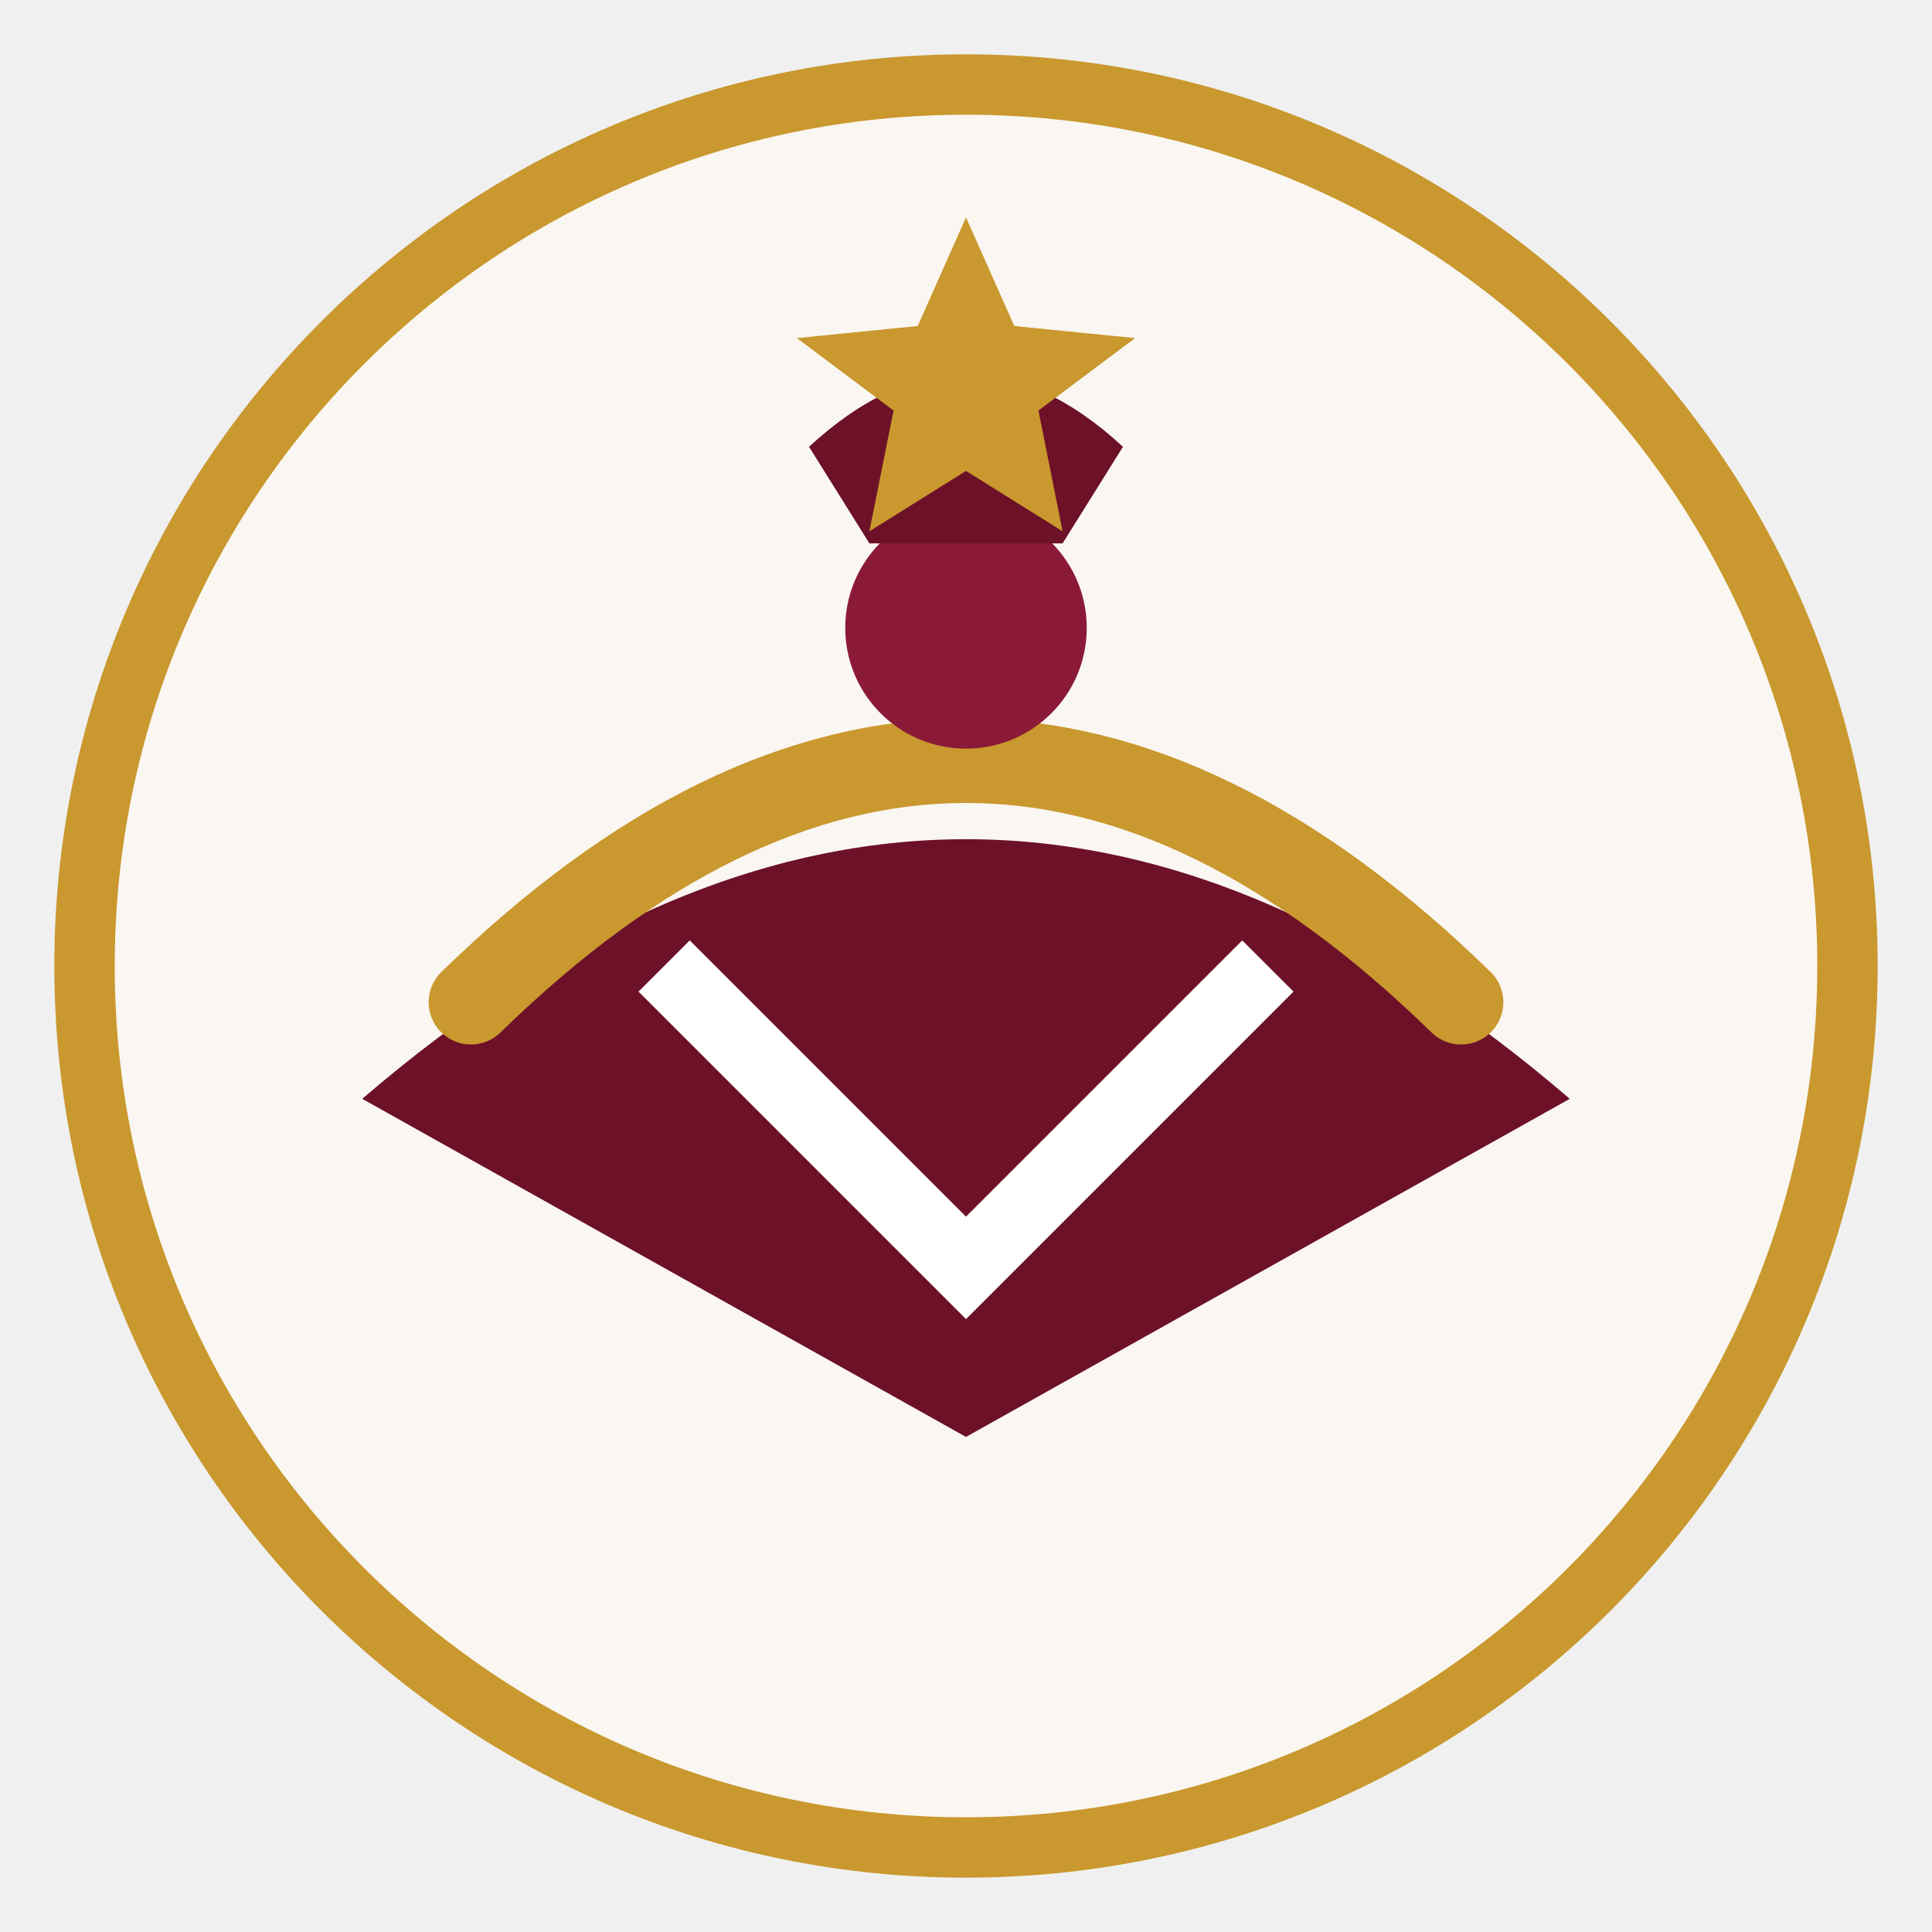
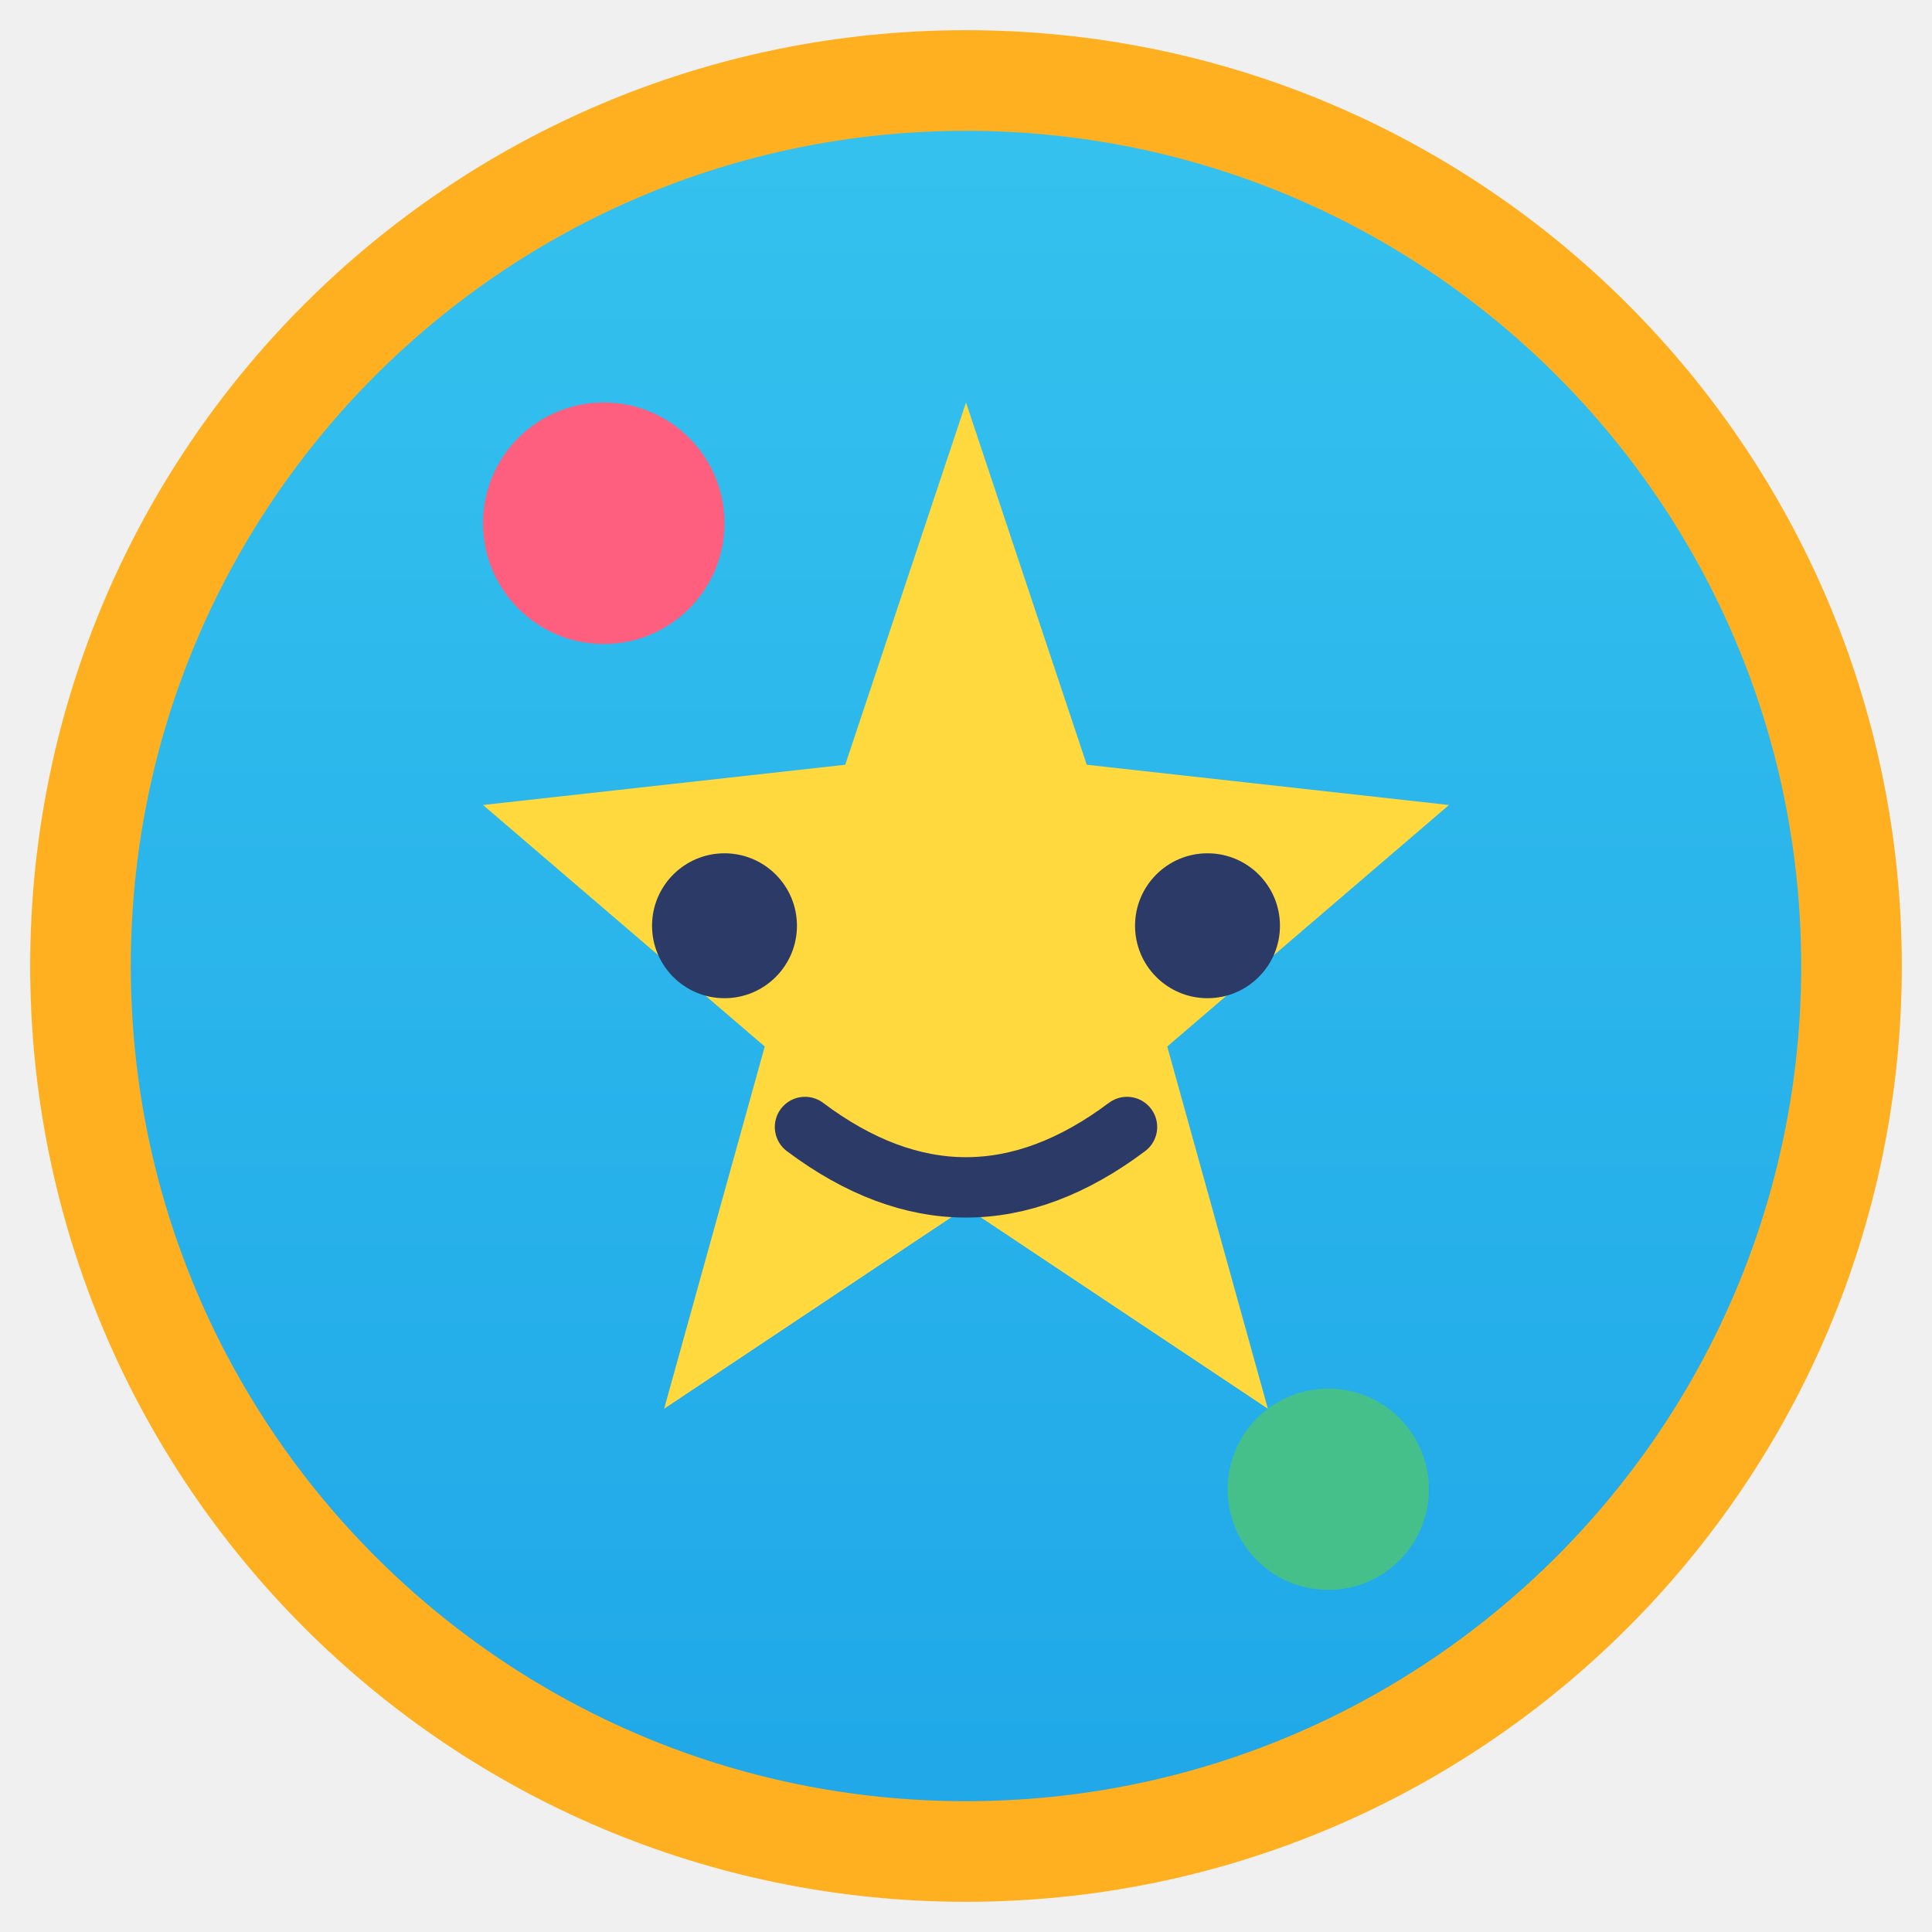
- <svg xmlns="http://www.w3.org/2000/svg" viewBox="0 0 160 160">
-   <circle cx="80" cy="80" r="73" fill="#faf6f1" stroke="#c9982e" stroke-width="5" />
-   <path d="M30 91 Q80 48 130 91 L80 119 Z" fill="#6d1128" />
-   <path d="M39 83 Q80 43 121 83" fill="none" stroke="#c9982e" stroke-width="7" stroke-linecap="round" />
-   <path d="M55 80 L80 105 L105 80" fill="none" stroke="#fff" stroke-width="6" />
-   <circle cx="80" cy="52" r="10" fill="#8a1a38" />
-   <path d="M67 37 Q80 25 93 37 L88 45 L72 45 Z" fill="#6d1128" />
-   <path d="M80 18 L84 27 L94 28 L86 34 L88 44 L80 39 L72 44 L74 34 L66 28 L76 27 Z" fill="#c9982e" />
+ <svg xmlns="http://www.w3.org/2000/svg" viewBox="0 0 96 96">
+   <defs>
+     <linearGradient id="b" x1="0" y1="0" x2="0" y2="1">
+       <stop offset="0" stop-color="#35C2EE" />
+       <stop offset="1" stop-color="#1FA7E8" />
+     </linearGradient>
+   </defs>
+   <circle cx="48" cy="48" r="44" fill="url(#b)" />
+   <circle cx="48" cy="48" r="44" fill="none" stroke="#FFB020" stroke-width="5" />
+   <path d="M48 20 L54 38 L72 40 L58 52 L63 70 L48 60 L33 70 L38 52 L24 40 L42 38 Z" fill="#FFD93D" />
+   <circle cx="36" cy="46" r="3.6" fill="#2B3A67" />
+   <circle cx="60" cy="46" r="3.6" fill="#2B3A67" />
+   <path d="M40 56 Q 48 62 56 56" stroke="#2B3A67" stroke-width="3" fill="none" stroke-linecap="round" />
+   <circle cx="30" cy="26" r="6" fill="#FF5F7E" />
+   <circle cx="66" cy="74" r="5" fill="#46C08B" />
</svg>
